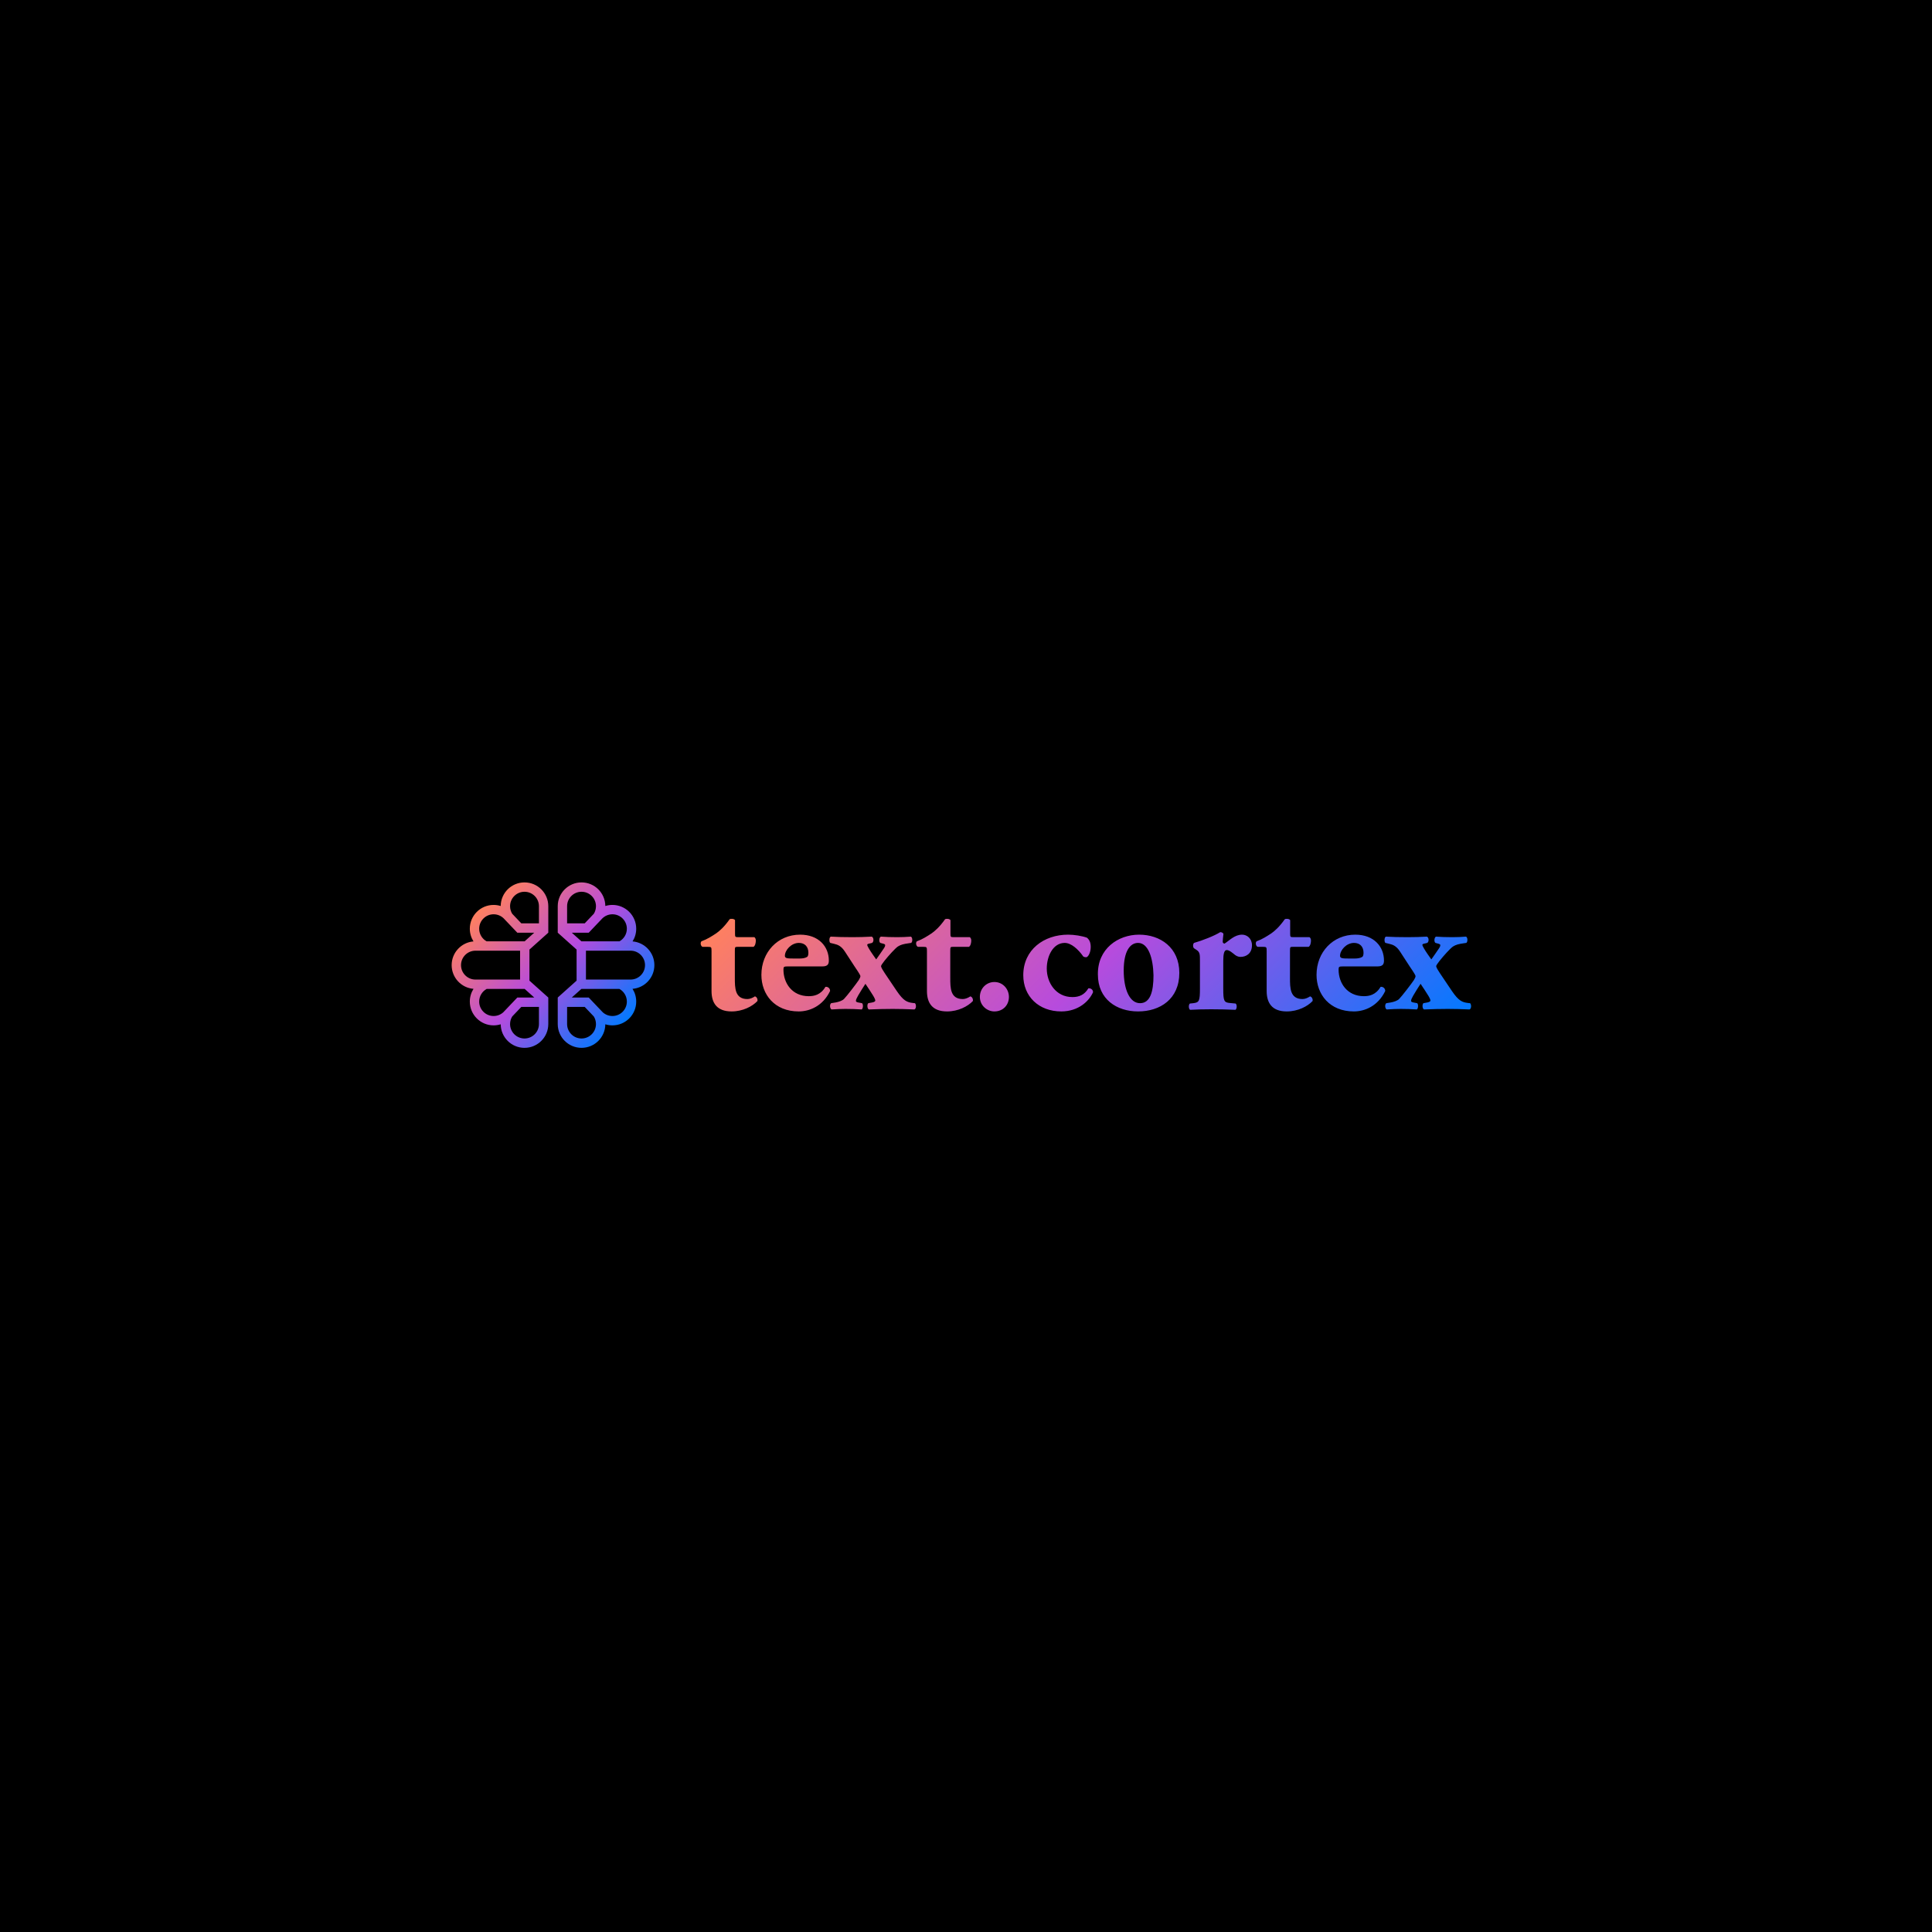
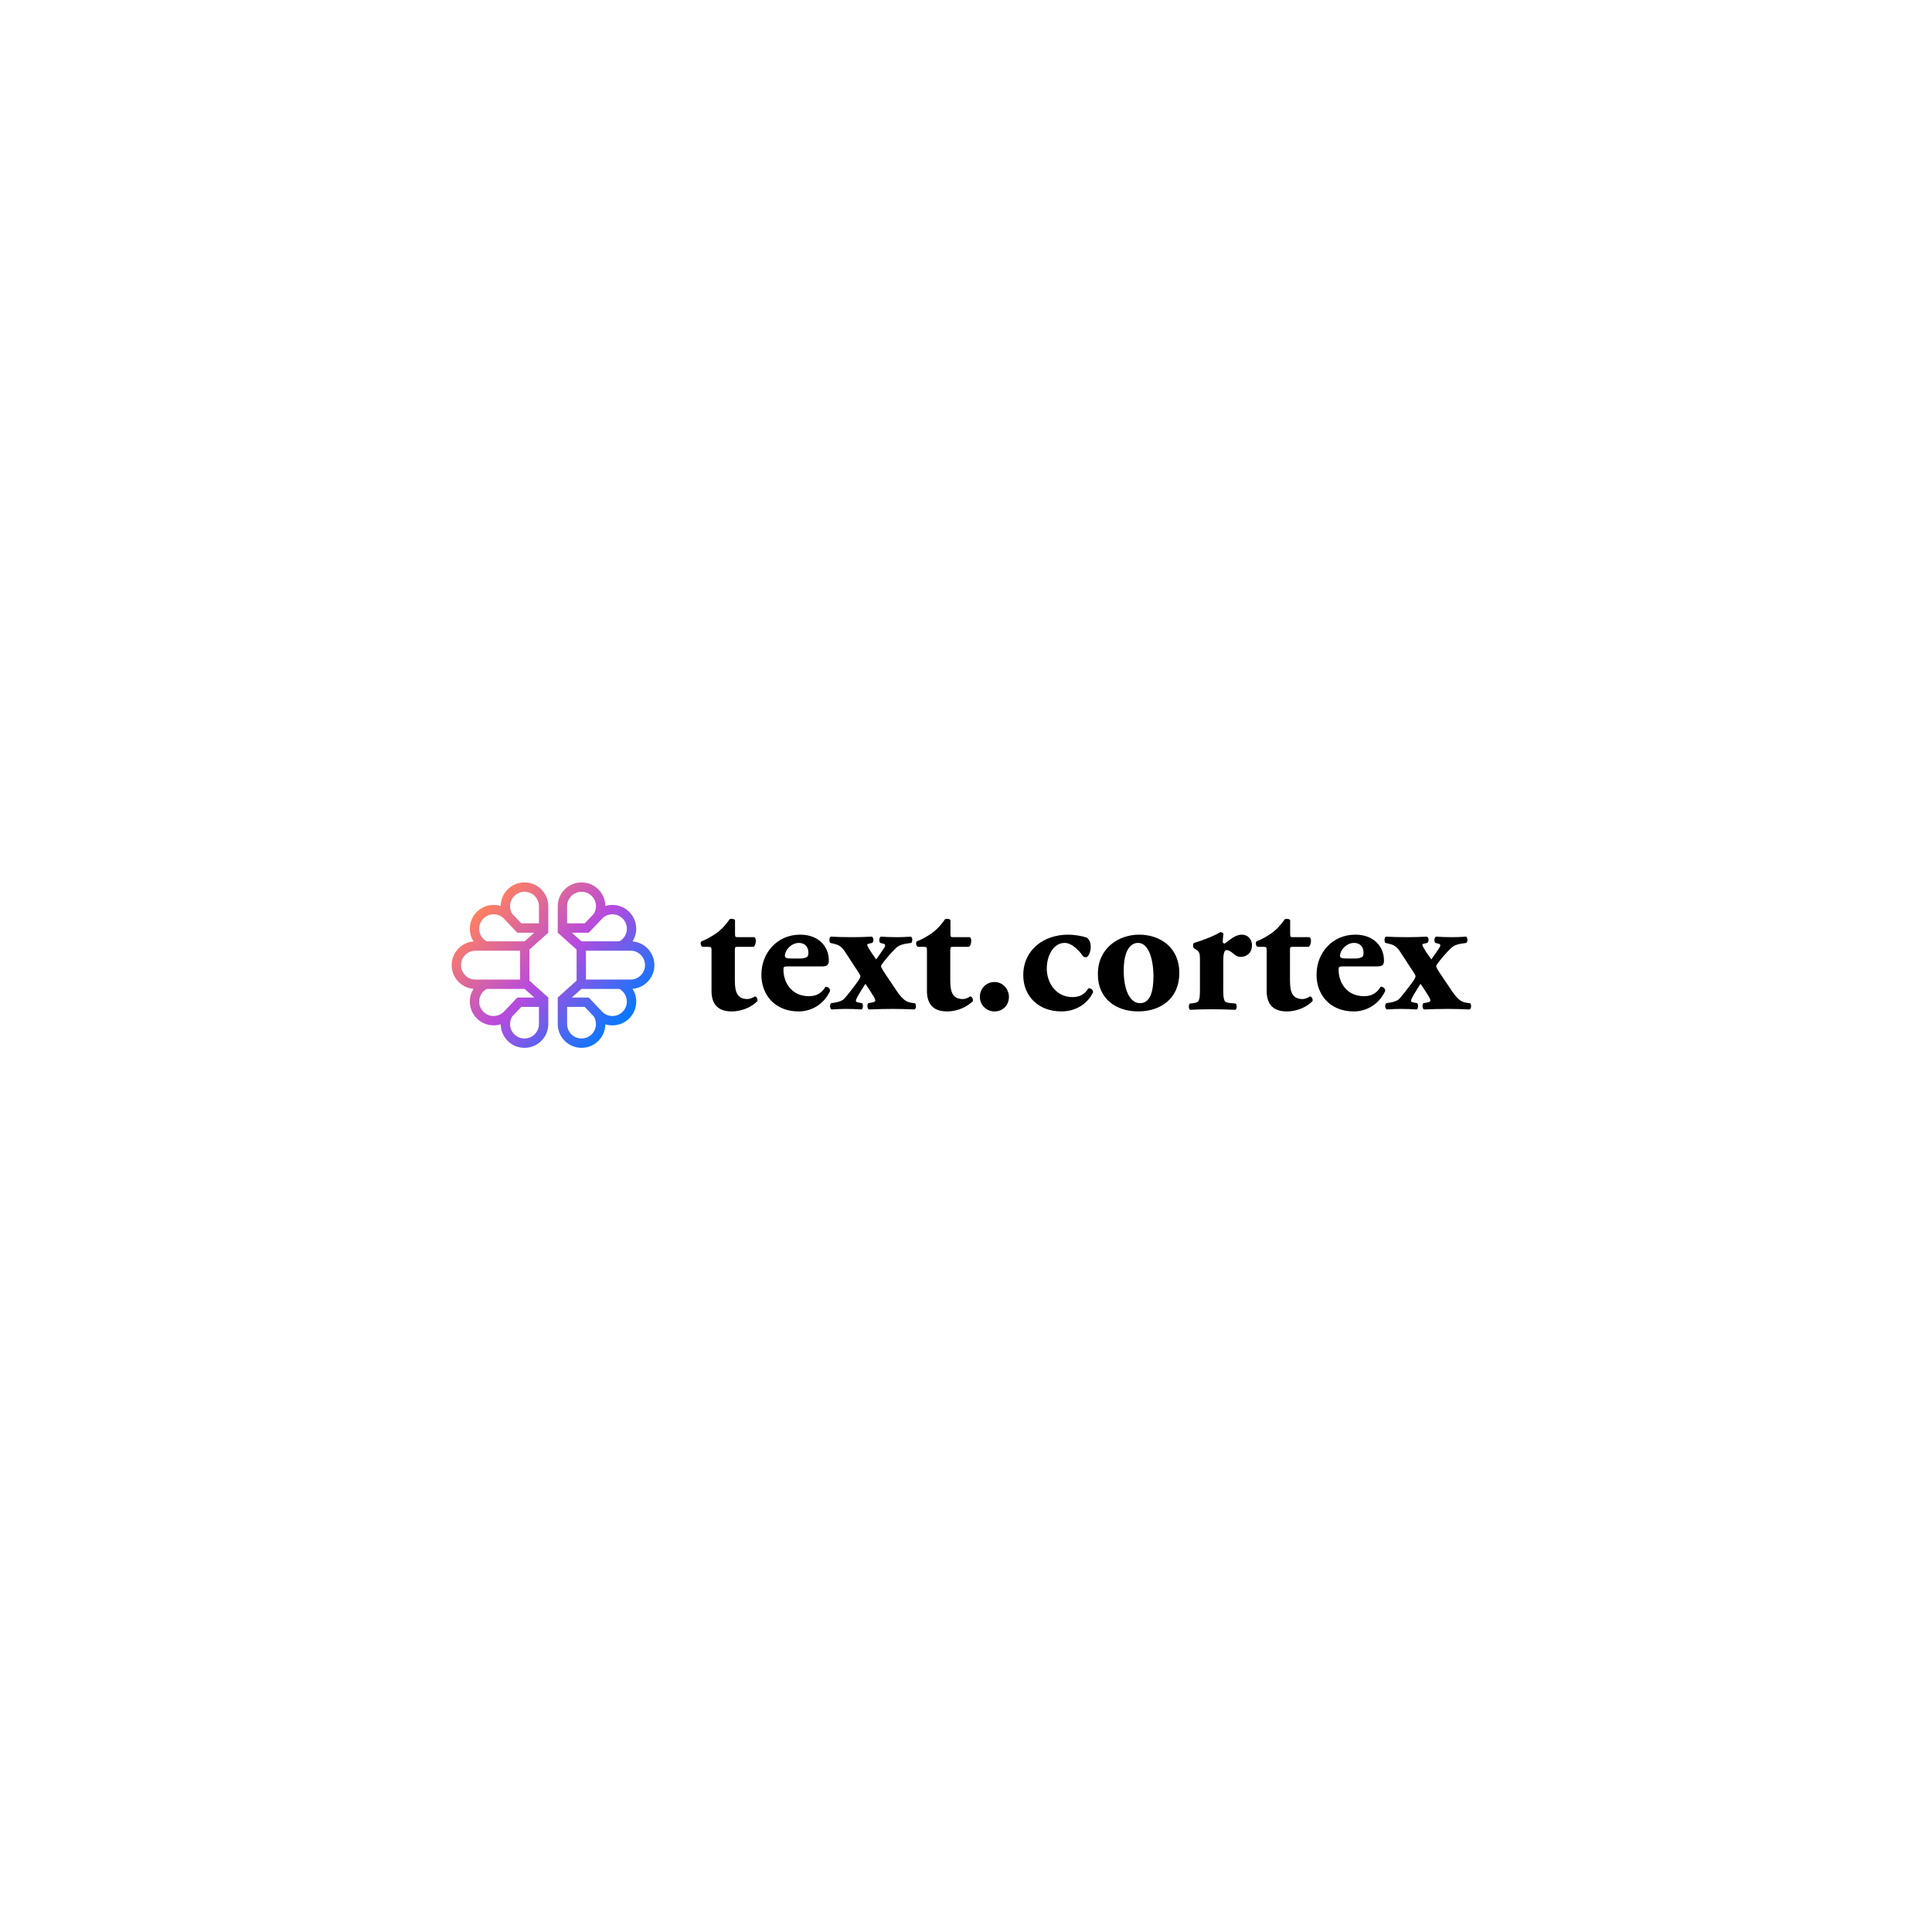
<svg xmlns="http://www.w3.org/2000/svg" version="1.1" id="Layer_1" x="0px" y="0px" width="2000px" height="2000px" viewBox="0 0 2000 2000" enable-background="new 0 0 2000 2000" xml:space="preserve">
-   <rect width="2000" height="2000" />
-   <linearGradient id="SVGID_1_" gradientUnits="userSpaceOnUse" x1="111.462" y1="1943.4" x2="245.501" y2="1809.362" gradientTransform="matrix(1 0 0 -1 394 2875.5)">
+   <rect fill="#FFFFFF" width="2000" height="2000" />
+   <linearGradient id="SVGID_1_" gradientUnits="userSpaceOnUse" x1="-292.536" y1="-1187.402" x2="-158.498" y2="-1053.364" gradientTransform="matrix(1 0 0 1 798 2119.5)">
    <stop offset="0" style="stop-color:#FF805F" />
    <stop offset="0.5" style="stop-color:#B74BDD" />
    <stop offset="1" style="stop-color:#0379FF" />
  </linearGradient>
-   <path fill="url(#SVGID_1_)" d="M622.341,1046.198c0.008,0.013,0.016,0.021,0.023,0.035l0.036,0.037  C622.379,1046.248,622.36,1046.223,622.341,1046.198z M596.89,1015.16l-0.002,0.002l-19.516,17.479l0.008,0.013h-0.008v27.441  c0,13.604,11.027,24.63,24.631,24.63c13.521,0,24.498-10.892,24.628-24.381c2.321,0.723,4.791,1.113,7.347,1.113  c13.603,0,24.633-11.025,24.633-24.631c0-4.85-1.403-9.371-3.822-13.18c12.665-1.021,22.624-11.622,22.624-24.554  c0-12.917-9.945-23.513-22.595-24.548c2.401-3.802,3.793-8.307,3.793-13.139c0-13.601-11.03-24.631-24.633-24.631  c-2.557,0-5.024,0.391-7.347,1.115c-0.107-13.509-11.094-24.428-24.628-24.428c-13.604,0-24.631,11.028-24.631,24.633v27.417  l0.025,0.023l19.491,17.457l0.002,0.002V1015.16L596.89,1015.16z M616.943,938.096c0,2.871-0.81,5.553-2.216,7.829l-4.264,4.484  l-5.17,5.438h-18.233v-17.751c0-8.252,6.689-14.941,14.942-14.941C610.253,923.153,616.943,929.844,616.943,938.096z   M606.58,1014.034v-29.881h46.202c8.251,0,14.941,6.692,14.941,14.941c0,8.252-6.69,14.94-14.941,14.94H606.58L606.58,1014.034z   M587.061,1042.343h18.232l5.174,5.439l4.259,4.479c1.407,2.273,2.217,4.96,2.217,7.834c0,8.252-6.69,14.941-14.941,14.941  c-8.253,0-14.942-6.689-14.942-14.941L587.061,1042.343L587.061,1042.343z M601.85,1023.727h39.317  c4.621,2.539,7.753,7.454,7.753,13.1c0,8.252-6.691,14.941-14.942,14.941c-3.848,0-7.356-1.453-10.004-3.846l-0.006-0.006  c-0.562-0.506-1.086-1.056-1.565-1.646l-0.002-0.002l-0.036-0.037l-5.493-5.774l-7.172-7.543l-0.037-0.037l-0.212-0.225h-17.569  L601.85,1023.727z M591.92,965.537h17.529l0.208-0.217l0.041-0.046l7.171-7.54l5.5-5.782l0.389-0.409l0.003-0.003  c0.25-0.285,0.513-0.56,0.783-0.823v-0.001c2.693-2.629,6.375-4.25,10.435-4.25c8.25,0,14.941,6.69,14.941,14.942  c0,5.614-3.097,10.503-7.672,13.055h-39.36L591.92,965.537z M577.372,965.513v0.023h0.025L577.372,965.513z M577.372,965.513v0.023  h0.025L577.372,965.513z M622.76,951.54l0.783-0.824C623.273,950.979,623.01,951.255,622.76,951.54z M622.402,1046.271  c0.479,0.59,1.003,1.14,1.565,1.646L622.402,1046.271z M596.888,982.993h0.002v1.161h-0.002V982.993z M596.888,1014.034v1.128  l0.002-0.002v-1.126H596.888L596.888,1014.034z M522.567,1046.271l0.036-0.037c0.007-0.014,0.014-0.022,0.022-0.035  C522.605,1046.223,522.586,1046.248,522.567,1046.271z M548.077,982.995l0.001-0.002l19.492-17.456l0.025-0.024v-27.418  c0-13.603-11.026-24.631-24.631-24.631c-13.536,0-24.521,10.918-24.629,24.428c-2.322-0.724-4.789-1.115-7.347-1.115  c-13.603,0-24.631,11.029-24.631,24.631c0,4.831,1.39,9.337,3.792,13.139c-12.65,1.035-22.596,11.631-22.596,24.548  c0,12.932,9.96,23.532,22.625,24.553c-2.419,3.812-3.821,8.331-3.821,13.181c0,13.605,11.029,24.631,24.631,24.631  c2.558,0,5.026-0.391,7.347-1.113c0.132,13.489,11.11,24.383,24.629,24.383c13.604,0,24.631-11.026,24.631-24.632v-27.441h-0.01  l0.01-0.013l-19.517-17.479l-0.001-0.002V982.995L548.077,982.995z M542.964,923.153c8.252,0,14.941,6.689,14.941,14.941v17.752  h-18.233l-5.171-5.438l-4.263-4.483c-1.405-2.277-2.215-4.959-2.215-7.831C528.022,929.844,534.712,923.153,542.964,923.153z   M492.185,1014.034c-8.251,0-14.942-6.687-14.942-14.94c0-8.249,6.691-14.94,14.942-14.94h46.202v29.881L492.185,1014.034  L492.185,1014.034z M557.905,1060.096c0,8.252-6.689,14.941-14.942,14.941c-8.25,0-14.941-6.689-14.941-14.941  c0-2.874,0.81-5.558,2.217-7.834l4.259-4.479l5.174-5.44h18.233V1060.096L557.905,1060.096z M553.086,1032.654h-17.569l-0.212,0.223  l-0.037,0.037l-7.172,7.543l-5.493,5.776l-0.036,0.035l-0.003,0.002c-0.478,0.592-1.002,1.14-1.564,1.646l-0.007,0.006  c-2.649,2.393-6.157,3.846-10.005,3.846c-8.251,0-14.942-6.689-14.942-14.94c0-5.646,3.132-10.562,7.753-13.1h39.317  L553.086,1032.654z M543.079,974.462h-39.36c-4.577-2.551-7.673-7.44-7.673-13.055c0-8.25,6.691-14.94,14.941-14.94  c4.06,0,7.743,1.621,10.435,4.25l0,0c0.271,0.263,0.533,0.54,0.784,0.824l0.002,0.002l0.389,0.409l5.499,5.783l7.171,7.54  l0.041,0.044l0.207,0.217h17.529L543.079,974.462z M567.595,965.513v0.023h-0.024L567.595,965.513z M567.595,965.513v0.023h-0.024  L567.595,965.513z M522.207,951.54l-0.784-0.824C521.693,950.979,521.955,951.255,522.207,951.54z M522.563,1046.271  c-0.477,0.59-1.002,1.14-1.564,1.646L522.563,1046.271z M548.077,982.993h0.001v1.161h-0.001V982.993z M548.078,1014.034v1.128  l-0.001-0.002v-1.126H548.078L548.078,1014.034z" />
-   <linearGradient id="SVGID_2_" gradientUnits="userSpaceOnUse" x1="518.364" y1="2087.274" x2="951.308" y2="1654.331" gradientTransform="matrix(1 0 0 -1 394 2875.5)">
-     <stop offset="0" style="stop-color:#FF805F" />
-     <stop offset="0.5" style="stop-color:#B74BDD" />
-     <stop offset="1" style="stop-color:#0379FF" />
-   </linearGradient>
-   <path fill="url(#SVGID_2_)" d="M763.309,980.182c-2.413,0-2.598,0.186-2.598,4.271v27.853c0,10.397,0,21.91,12.997,21.91  c2.6,0,5.57-1.299,7.8-2.786c1.857,0.558,2.97,2.599,2.599,4.827c-5.199,5.569-15.227,10.77-26.739,10.77  c-15.413,0-20.797-8.914-20.797-21.168v-41.407c0-3.9-0.186-4.271-3.528-4.271h-5.756c-2.044-0.744-2.6-4.457-1.116-5.758  c5.757-2.042,10.957-5.384,15.414-8.355c3.342-2.415,7.984-6.314,13.741-14.483c1.298-0.743,4.641-0.558,5.57,0.929v13.927  c0,3.528,0.186,3.712,3.528,3.712h16.525c0.929,0.744,1.485,1.858,1.485,3.53c0,2.042-0.558,5.384-2.414,6.498L763.309,980.182  L763.309,980.182z M815.672,1000.422c-4.271,0-4.642,0.37-4.642,3.343c0,13.925,8.913,27.48,26.182,27.48  c5.199,0,12.255-1.112,17.269-9.655c2.043-0.371,4.827,1.114,4.827,4.271c-7.613,15.783-21.354,21.166-32.495,21.166  c-25.068,0-38.623-17.64-38.623-37.878c0-23.397,16.898-41.594,40.108-41.594c19.312,0,29.709,12.442,29.709,26.738  c0,3.529-0.93,6.128-6.685,6.128H815.672L815.672,1000.422z M827.928,992.251c2.599,0,5.569-0.371,7.612-1.671  c0.928-0.558,1.3-2.414,1.3-4.271c0-6.127-3.527-10.212-9.841-10.212c-7.798,0-14.482,7.427-14.482,13.368  c0,2.601,2.599,2.786,8.541,2.786H827.928z M940.638,976.468c-5.385,0.743-8.17,1.485-11.142,3.341  c-2.6,1.672-9.656,9.47-13.928,14.855c-2.227,2.971-3.528,4.641-3.528,5.572c0,1.112,2.229,4.825,3.9,7.239l12.626,18.755  c6.685,9.655,10.213,11.326,16.526,12.069l2.044,0.186c1.485,1.301,1.485,5.756-0.558,6.5c-8.171-0.372-15.413-0.559-22.468-0.559  c-7.427,0-16.155,0.187-24.697,0.559c-1.67-0.744-2.042-5.199-0.557-6.5l4.086-0.742c2.599-0.559,3.157-1.301,3.157-2.043  c0-0.744-0.744-2.6-2.229-5.014c-2.599-4.086-5.013-7.984-7.984-12.254c-2.6,3.898-5.2,8.168-7.614,12.254  c-1.484,2.599-2.227,4.27-2.227,5.384c0,0.93,0.742,1.486,3.342,1.857l2.971,0.558c1.485,1.114,1.114,5.756-0.371,6.5  c-5.386-0.372-10.956-0.559-16.712-0.559c-4.271,0-8.728,0.187-14.483,0.559c-1.672-0.931-2.228-5.015-0.372-6.5l4.643-0.742  c3.157-0.559,7.056-1.856,8.727-3.715c2.786-2.784,12.627-15.596,15.227-19.495c1.113-1.858,1.672-3.157,1.672-4.086  c0-0.741-1.486-3.341-5.941-9.839l-10.028-15.413c-3.713-5.756-7.241-7.241-11.326-8.171l-3.899-0.927  c-1.301-0.93-1.301-5.943,0.557-6.5c7.242,0.372,12.255,0.558,22.468,0.558c6.685,0,13.184-0.186,19.868-0.558  c2.228,0.744,2.415,5.385,0.372,6.5l-2.227,0.557c-1.486,0.185-2.787,0.742-2.787,1.3c0,0.742,0.372,1.671,1.672,3.898  c2.413,4.085,5.014,7.613,7.613,11.326c1.857-2.598,5.014-7.055,7.985-11.512c1.113-1.672,1.299-2.414,1.299-3.341  c0-0.742-1.114-1.301-2.97-1.671l-2.044-0.557c-1.671-1.115-1.299-5.756,0.558-6.5c5.385,0.372,10.212,0.558,16.898,0.558  c4.642,0,9.469-0.186,14.112-0.558c1.857,0.557,2.042,5.385,0.371,6.5L940.638,976.468z M986.313,980.182  c-2.413,0-2.6,0.186-2.6,4.271v27.853c0,10.397,0,21.91,12.998,21.91c2.601,0,5.57-1.299,7.8-2.786  c1.856,0.558,2.97,2.599,2.599,4.827c-5.199,5.569-15.225,10.77-26.738,10.77c-15.412,0-20.797-8.914-20.797-21.168v-41.407  c0-3.9-0.185-4.271-3.528-4.271h-5.755c-2.043-0.744-2.6-4.457-1.115-5.758c5.755-2.042,10.955-5.384,15.412-8.355  c3.342-2.415,7.985-6.314,13.741-14.483c1.3-0.743,4.642-0.558,5.57,0.929v13.927c0,3.528,0.187,3.712,3.528,3.712h16.526  c0.93,0.744,1.487,1.858,1.487,3.53c0,2.042-0.559,5.384-2.417,6.498L986.313,980.182L986.313,980.182z M1014.352,1031.988  c0-8.726,6.685-15.413,15.041-15.413c8.912,0,15.039,7.429,15.039,15.413c0,8.542-6.127,15.039-15.039,15.039  C1021.965,1047.027,1014.352,1041.087,1014.352,1031.988z M1125.205,970.712c2.413,2.042,3.897,4.642,3.897,9.655  c0,5.57-2.6,10.584-4.827,10.584c-0.928,0-2.6-0.372-2.97-0.929c-5.2-7.427-12.442-13.926-19.125-13.926  c-12.071,0-18.571,13.74-18.571,26.552c0,14.671,9.472,29.524,26.555,29.524c6.871,0,12.441-2.228,16.526-9.099  c2.228-0.185,4.827,1.114,4.827,4.085c-4.085,9.284-15.226,19.868-32.865,19.868c-23.398,0-39.365-15.597-39.365-37.508  c0-26.367,21.354-41.965,46.421-41.965C1112.021,967.555,1120.191,968.854,1125.205,970.712z M1136.527,1008.777  c-0.373-26.553,20.797-41.222,42.707-41.222c21.912,0,41.596,13.369,41.596,39.552c0,27.11-19.869,39.922-42.709,39.922  C1156.025,1047.027,1136.527,1034.402,1136.527,1008.777z M1163.267,1004.691c0,19.497,6.126,33.796,16.896,33.796  c10.584,0,13.927-12.069,13.927-28.78c-0.37-18.012-5.386-33.609-15.969-33.609C1169.95,976.097,1163.267,984.454,1163.267,1004.691  z M1242.181,995.222c0-7.428,0-9.47-3.527-11.882l-2.6-1.673c-1.301-1.115-1.301-4.456,0-5.57  c8.539-2.414,21.352-7.428,27.106-11.141c1.486,0,2.602,0.557,3.344,1.671c-0.371,3.714-0.742,6.313-0.742,7.983  c0,1.301,0.371,1.857,1.856,2.228c5.014-3.155,10.398-9.284,18.198-9.284c5.012,0,10.212,3.899,10.212,10.955  c0,8.543-5.94,12.07-11.885,12.07c-2.597,0-4.827-1.115-7.241-3.343c-4.271-3.528-5.942-3.713-7.057-3.713  c-2.6,0-3.528,4.085-3.528,11.142v28.597c0,12.995,0.744,14.481,6.87,15.038l5.943,0.559c1.484,1.114,1.484,5.385-0.186,6.499  c-8.916-0.37-16.341-0.559-25.068-0.559c-7.612,0-15.784,0.188-21.91,0.559c-1.674-1.114-1.674-5.385-0.188-6.499l3.527-0.372  c6.127-0.742,6.872-2.228,6.872-15.225v-28.041H1242.181z M1337.988,980.182c-2.412,0-2.599,0.186-2.599,4.271v27.853  c0,10.397,0,21.91,12.998,21.91c2.6,0,5.569-1.299,7.8-2.786c1.855,0.558,2.971,2.599,2.598,4.827  c-5.198,5.569-15.226,10.77-26.739,10.77c-15.409,0-20.795-8.914-20.795-21.168v-41.407c0-3.9-0.186-4.271-3.526-4.271h-5.758  c-2.043-0.744-2.601-4.457-1.113-5.758c5.756-2.042,10.955-5.384,15.41-8.355c3.343-2.415,7.984-6.314,13.741-14.483  c1.302-0.743,4.643-0.558,5.571,0.929v13.927c0,3.528,0.186,3.712,3.527,3.712h16.526c0.929,0.744,1.484,1.858,1.484,3.53  c0,2.042-0.558,5.384-2.412,6.498L1337.988,980.182L1337.988,980.182z M1390.353,1000.422c-4.271,0-4.643,0.37-4.643,3.343  c0,13.925,8.914,27.48,26.181,27.48c5.201,0,12.256-1.112,17.271-9.655c2.043-0.371,4.828,1.114,4.828,4.271  c-7.612,15.783-21.354,21.166-32.496,21.166c-25.067,0-38.622-17.64-38.622-37.878c0-23.397,16.897-41.594,40.108-41.594  c19.312,0,29.708,12.442,29.708,26.738c0,3.529-0.928,6.128-6.686,6.128H1390.353L1390.353,1000.422z M1402.608,992.251  c2.597,0,5.57-0.371,7.613-1.671c0.928-0.558,1.3-2.414,1.3-4.271c0-6.127-3.529-10.212-9.843-10.212  c-7.798,0-14.482,7.427-14.482,13.368c0,2.601,2.601,2.786,8.543,2.786H1402.608z M1515.317,976.468  c-5.386,0.743-8.171,1.485-11.141,3.341c-2.601,1.672-9.657,9.47-13.928,14.855c-2.229,2.971-3.529,4.641-3.529,5.572  c0,1.112,2.229,4.825,3.901,7.239l12.627,18.755c6.684,9.655,10.211,11.326,16.527,12.069l2.043,0.186  c1.484,1.301,1.484,5.756-0.56,6.5c-8.171-0.372-15.413-0.559-22.467-0.559c-7.429,0-16.156,0.187-24.696,0.559  c-1.673-0.744-2.043-5.199-0.558-6.5l4.085-0.742c2.6-0.559,3.155-1.301,3.155-2.043c0-0.744-0.742-2.6-2.227-5.014  c-2.6-4.086-5.014-7.984-7.984-12.254c-2.599,3.898-5.2,8.168-7.612,12.254c-1.487,2.599-2.229,4.27-2.229,5.384  c0,0.93,0.742,1.486,3.343,1.857l2.971,0.558c1.484,1.114,1.115,5.756-0.37,6.5c-5.386-0.372-10.955-0.559-16.713-0.559  c-4.271,0-8.727,0.187-14.483,0.559c-1.67-0.931-2.228-5.015-0.372-6.5l4.642-0.742c3.159-0.559,7.059-1.856,8.73-3.715  c2.784-2.784,12.625-15.596,15.225-19.495c1.114-1.858,1.67-3.157,1.67-4.086c0-0.741-1.482-3.341-5.94-9.839l-10.026-15.413  c-3.714-5.756-7.242-7.241-11.327-8.171l-3.899-0.927c-1.302-0.93-1.302-5.943,0.558-6.5c7.241,0.372,12.256,0.558,22.467,0.558  c6.687,0,13.186-0.186,19.87-0.558c2.228,0.744,2.411,5.385,0.369,6.5l-2.226,0.557c-1.488,0.185-2.787,0.742-2.787,1.3  c0,0.742,0.37,1.671,1.672,3.898c2.413,4.085,5.013,7.613,7.612,11.326c1.857-2.598,5.013-7.055,7.986-11.512  c1.112-1.672,1.299-2.414,1.299-3.341c0-0.742-1.114-1.301-2.973-1.671l-2.042-0.557c-1.671-1.115-1.3-5.756,0.558-6.5  c5.386,0.372,10.213,0.558,16.898,0.558c4.642,0,9.471-0.186,14.112-0.558c1.854,0.557,2.042,5.385,0.371,6.5L1515.317,976.468z" />
+   <path fill="url(#SVGID_1_)" d="M622.341,1046.198c0.008,0.013,0.017,0.021,0.023,0.035l0.036,0.036  C622.379,1046.248,622.36,1046.223,622.341,1046.198z M596.89,1015.16l-0.002,0.002l-19.516,17.479l0.008,0.014h-0.008v27.44  c0,13.604,11.027,24.63,24.631,24.63c13.521,0,24.498-10.892,24.628-24.381c2.321,0.724,4.791,1.113,7.348,1.113  c13.603,0,24.633-11.025,24.633-24.631c0-4.85-1.403-9.371-3.822-13.18c12.665-1.021,22.624-11.622,22.624-24.555  c0-12.917-9.945-23.513-22.595-24.548c2.4-3.802,3.793-8.307,3.793-13.139c0-13.602-11.03-24.631-24.633-24.631  c-2.558,0-5.024,0.391-7.348,1.114c-0.106-13.509-11.094-24.428-24.628-24.428c-13.604,0-24.631,11.028-24.631,24.633v27.417  l0.025,0.023l19.49,17.457l0.003,0.002L596.89,1015.16L596.89,1015.16z M616.943,938.096c0,2.871-0.811,5.554-2.217,7.829  l-4.264,4.484l-5.17,5.438h-18.232v-17.751c0-8.252,6.688-14.94,14.941-14.94C610.253,923.153,616.943,929.844,616.943,938.096z   M606.58,1014.034v-29.881h46.202c8.251,0,14.94,6.691,14.94,14.94c0,8.252-6.689,14.94-14.94,14.94H606.58L606.58,1014.034z   M587.061,1042.343h18.232l5.174,5.439l4.259,4.479c1.407,2.273,2.218,4.96,2.218,7.834c0,8.252-6.69,14.941-14.941,14.941  c-8.253,0-14.942-6.689-14.942-14.941L587.061,1042.343L587.061,1042.343z M601.85,1023.727h39.317  c4.621,2.539,7.753,7.454,7.753,13.101c0,8.252-6.691,14.94-14.941,14.94c-3.849,0-7.356-1.452-10.005-3.846l-0.006-0.006  c-0.562-0.506-1.086-1.056-1.564-1.646l-0.003-0.002l-0.035-0.037l-5.493-5.774l-7.172-7.543l-0.037-0.037l-0.212-0.225h-17.569  L601.85,1023.727z M591.92,965.537h17.529l0.208-0.217l0.041-0.046l7.171-7.54l5.5-5.782l0.389-0.409l0.003-0.003  c0.25-0.285,0.513-0.56,0.783-0.823v-0.001c2.693-2.629,6.375-4.25,10.435-4.25c8.25,0,14.941,6.69,14.941,14.942  c0,5.614-3.097,10.503-7.672,13.055h-39.36L591.92,965.537z M577.372,965.513v0.023h0.025L577.372,965.513z M577.372,965.513v0.023  h0.025L577.372,965.513z M622.76,951.54l0.783-0.824C623.273,950.979,623.01,951.255,622.76,951.54z M622.402,1046.271  c0.479,0.59,1.003,1.14,1.564,1.646L622.402,1046.271z M596.888,982.993h0.002v1.161h-0.002V982.993z M596.888,1014.034v1.128  l0.002-0.002v-1.126H596.888L596.888,1014.034z M522.567,1046.271l0.036-0.037c0.007-0.015,0.014-0.022,0.021-0.035  C522.605,1046.223,522.586,1046.248,522.567,1046.271z M548.077,982.995l0.001-0.002l19.492-17.456l0.024-0.024v-27.418  c0-13.603-11.025-24.631-24.631-24.631c-13.536,0-24.521,10.918-24.629,24.428c-2.322-0.724-4.789-1.114-7.347-1.114  c-13.604,0-24.631,11.028-24.631,24.631c0,4.831,1.39,9.337,3.792,13.139c-12.65,1.035-22.597,11.631-22.597,24.548  c0,12.933,9.96,23.532,22.625,24.553c-2.419,3.813-3.82,8.331-3.82,13.182c0,13.604,11.028,24.631,24.631,24.631  c2.558,0,5.025-0.392,7.347-1.113c0.132,13.489,11.11,24.383,24.629,24.383c13.604,0,24.631-11.025,24.631-24.632v-27.44h-0.01  l0.01-0.014l-19.517-17.479l-0.001-0.002V982.995L548.077,982.995z M542.964,923.153c8.252,0,14.941,6.688,14.941,14.94v17.752  h-18.233l-5.171-5.438l-4.263-4.483c-1.405-2.276-2.215-4.959-2.215-7.831C528.021,929.844,534.712,923.153,542.964,923.153z   M492.185,1014.034c-8.251,0-14.941-6.688-14.941-14.94c0-8.249,6.69-14.939,14.941-14.939h46.202v29.881L492.185,1014.034  L492.185,1014.034z M557.905,1060.096c0,8.252-6.689,14.941-14.942,14.941c-8.25,0-14.94-6.689-14.94-14.941  c0-2.874,0.81-5.558,2.217-7.834l4.259-4.479l5.174-5.44h18.233V1060.096L557.905,1060.096z M553.086,1032.654h-17.569l-0.212,0.223  l-0.037,0.037l-7.172,7.543l-5.492,5.776l-0.036,0.034l-0.003,0.002c-0.479,0.593-1.002,1.141-1.564,1.646l-0.007,0.006  c-2.649,2.393-6.157,3.846-10.005,3.846c-8.251,0-14.942-6.688-14.942-14.939c0-5.646,3.132-10.563,7.753-13.1h39.317  L553.086,1032.654z M543.079,974.462h-39.36c-4.577-2.551-7.673-7.44-7.673-13.055c0-8.25,6.691-14.94,14.941-14.94  c4.06,0,7.743,1.621,10.435,4.25l0,0c0.271,0.264,0.533,0.54,0.784,0.824l0.002,0.002l0.389,0.409l5.499,5.783l7.171,7.54  l0.041,0.044l0.207,0.217h17.529L543.079,974.462z M567.595,965.513v0.023h-0.023L567.595,965.513z M567.595,965.513v0.023h-0.023  L567.595,965.513z M522.207,951.54l-0.784-0.824C521.693,950.979,521.955,951.255,522.207,951.54z M522.563,1046.271  c-0.477,0.59-1.002,1.14-1.563,1.646L522.563,1046.271z M548.077,982.993L548.077,982.993l0.001,1.161h-0.001V982.993z   M548.078,1014.034v1.128l-0.001-0.002L548.078,1014.034L548.078,1014.034L548.078,1014.034z" />
+   <path d="M763.309,980.182c-2.412,0-2.598,0.187-2.598,4.271v27.853c0,10.397,0,21.91,12.997,21.91c2.6,0,5.57-1.299,7.8-2.786  c1.857,0.559,2.971,2.6,2.6,4.827c-5.199,5.569-15.228,10.771-26.739,10.771c-15.413,0-20.797-8.914-20.797-21.168v-41.407  c0-3.9-0.187-4.271-3.528-4.271h-5.756c-2.044-0.744-2.6-4.457-1.116-5.759c5.757-2.042,10.957-5.384,15.414-8.354  c3.342-2.415,7.984-6.314,13.741-14.483c1.298-0.743,4.641-0.558,5.57,0.93v13.927c0,3.527,0.186,3.712,3.527,3.712h16.525  c0.929,0.744,1.484,1.857,1.484,3.53c0,2.042-0.558,5.384-2.414,6.498H763.309L763.309,980.182z M815.672,1000.422  c-4.271,0-4.642,0.37-4.642,3.343c0,13.926,8.913,27.48,26.182,27.48c5.199,0,12.255-1.112,17.269-9.655  c2.043-0.371,4.827,1.114,4.827,4.271c-7.612,15.782-21.354,21.166-32.495,21.166c-25.067,0-38.623-17.641-38.623-37.878  c0-23.397,16.898-41.595,40.108-41.595c19.313,0,29.709,12.442,29.709,26.738c0,3.529-0.93,6.128-6.685,6.128L815.672,1000.422  L815.672,1000.422z M827.928,992.251c2.6,0,5.569-0.371,7.612-1.671c0.928-0.559,1.3-2.414,1.3-4.271  c0-6.127-3.527-10.212-9.841-10.212c-7.798,0-14.482,7.428-14.482,13.368c0,2.602,2.6,2.786,8.541,2.786H827.928z M940.638,976.468  c-5.385,0.743-8.17,1.485-11.142,3.341c-2.6,1.673-9.656,9.471-13.928,14.855c-2.228,2.971-3.528,4.641-3.528,5.572  c0,1.111,2.229,4.824,3.899,7.238l12.627,18.756c6.685,9.654,10.213,11.325,16.525,12.068l2.044,0.187  c1.485,1.301,1.485,5.756-0.558,6.5c-8.171-0.372-15.413-0.56-22.468-0.56c-7.428,0-16.155,0.188-24.697,0.56  c-1.67-0.744-2.042-5.199-0.558-6.5l4.086-0.742c2.6-0.56,3.157-1.301,3.157-2.043c0-0.744-0.743-2.601-2.229-5.015  c-2.599-4.086-5.013-7.983-7.984-12.254c-2.6,3.898-5.2,8.168-7.614,12.254c-1.483,2.6-2.227,4.271-2.227,5.385  c0,0.93,0.742,1.485,3.342,1.856l2.971,0.559c1.485,1.114,1.114,5.756-0.37,6.5c-5.387-0.372-10.956-0.56-16.712-0.56  c-4.271,0-8.729,0.188-14.483,0.56c-1.672-0.932-2.228-5.016-0.372-6.5l4.643-0.742c3.157-0.559,7.057-1.856,8.728-3.715  c2.786-2.784,12.627-15.596,15.227-19.495c1.113-1.858,1.673-3.157,1.673-4.086c0-0.741-1.486-3.341-5.941-9.839l-10.028-15.413  c-3.713-5.756-7.241-7.241-11.325-8.171l-3.899-0.927c-1.301-0.931-1.301-5.943,0.557-6.5c7.242,0.371,12.255,0.558,22.468,0.558  c6.686,0,13.185-0.187,19.868-0.558c2.229,0.743,2.415,5.385,0.372,6.5l-2.227,0.557c-1.486,0.185-2.787,0.742-2.787,1.3  c0,0.742,0.372,1.671,1.672,3.898c2.413,4.085,5.014,7.612,7.613,11.325c1.856-2.598,5.014-7.055,7.984-11.512  c1.113-1.672,1.299-2.414,1.299-3.341c0-0.742-1.113-1.301-2.97-1.671l-2.044-0.558c-1.671-1.114-1.299-5.756,0.559-6.5  c5.385,0.372,10.212,0.559,16.897,0.559c4.643,0,9.47-0.187,14.112-0.559c1.857,0.558,2.042,5.386,0.371,6.5L940.638,976.468z   M986.313,980.182c-2.412,0-2.6,0.187-2.6,4.271v27.853c0,10.397,0,21.91,12.998,21.91c2.602,0,5.57-1.299,7.8-2.786  c1.856,0.559,2.97,2.6,2.6,4.827c-5.199,5.569-15.226,10.771-26.738,10.771c-15.412,0-20.797-8.914-20.797-21.168v-41.407  c0-3.9-0.186-4.271-3.528-4.271h-5.755c-2.043-0.744-2.6-4.457-1.115-5.759c5.755-2.042,10.955-5.384,15.412-8.354  c3.342-2.415,7.985-6.314,13.741-14.483c1.3-0.743,4.642-0.558,5.57,0.93v13.927c0,3.527,0.187,3.712,3.527,3.712h16.526  c0.93,0.744,1.487,1.857,1.487,3.53c0,2.042-0.56,5.384-2.417,6.498H986.313L986.313,980.182z M1014.352,1031.988  c0-8.727,6.686-15.413,15.041-15.413c8.912,0,15.039,7.429,15.039,15.413c0,8.542-6.127,15.039-15.039,15.039  C1021.965,1047.027,1014.352,1041.087,1014.352,1031.988z M1125.205,970.712c2.413,2.042,3.896,4.642,3.896,9.655  c0,5.57-2.6,10.584-4.826,10.584c-0.929,0-2.601-0.372-2.971-0.93c-5.199-7.427-12.441-13.926-19.125-13.926  c-12.07,0-18.57,13.74-18.57,26.553c0,14.671,9.472,29.523,26.555,29.523c6.871,0,12.441-2.228,16.525-9.099  c2.229-0.186,4.827,1.114,4.827,4.085c-4.085,9.284-15.226,19.868-32.864,19.868c-23.398,0-39.365-15.598-39.365-37.509  c0-26.366,21.354-41.965,46.421-41.965C1112.021,967.555,1120.191,968.854,1125.205,970.712z M1136.527,1008.777  c-0.373-26.554,20.797-41.223,42.707-41.223c21.912,0,41.596,13.369,41.596,39.553c0,27.109-19.869,39.922-42.709,39.922  C1156.025,1047.027,1136.527,1034.402,1136.527,1008.777z M1163.267,1004.691c0,19.496,6.126,33.796,16.896,33.796  c10.584,0,13.927-12.069,13.927-28.78c-0.37-18.012-5.386-33.609-15.969-33.609C1169.95,976.097,1163.267,984.454,1163.267,1004.691  z M1242.181,995.222c0-7.428,0-9.47-3.526-11.882l-2.601-1.673c-1.301-1.115-1.301-4.456,0-5.57  c8.539-2.414,21.353-7.428,27.106-11.141c1.486,0,2.602,0.557,3.344,1.671c-0.371,3.714-0.742,6.313-0.742,7.983  c0,1.301,0.371,1.856,1.856,2.228c5.014-3.155,10.397-9.284,18.198-9.284c5.012,0,10.212,3.899,10.212,10.955  c0,8.543-5.94,12.07-11.886,12.07c-2.597,0-4.826-1.115-7.24-3.343c-4.271-3.528-5.942-3.713-7.058-3.713  c-2.6,0-3.527,4.085-3.527,11.142v28.597c0,12.995,0.744,14.481,6.87,15.038l5.942,0.56c1.484,1.113,1.484,5.385-0.186,6.499  c-8.916-0.37-16.341-0.56-25.068-0.56c-7.612,0-15.784,0.188-21.91,0.56c-1.674-1.114-1.674-5.386-0.188-6.499l3.526-0.372  c6.127-0.742,6.872-2.229,6.872-15.226v-28.041L1242.181,995.222L1242.181,995.222z M1337.988,980.182c-2.412,0-2.6,0.187-2.6,4.271  v27.853c0,10.397,0,21.91,12.998,21.91c2.601,0,5.569-1.299,7.801-2.786c1.854,0.559,2.971,2.6,2.598,4.827  c-5.198,5.569-15.226,10.771-26.739,10.771c-15.409,0-20.795-8.914-20.795-21.168v-41.407c0-3.9-0.186-4.271-3.526-4.271h-5.758  c-2.043-0.744-2.601-4.457-1.113-5.759c5.757-2.042,10.955-5.384,15.41-8.354c3.344-2.415,7.984-6.314,13.741-14.483  c1.302-0.743,4.644-0.558,5.571,0.93v13.927c0,3.527,0.186,3.712,3.527,3.712h16.525c0.929,0.744,1.484,1.857,1.484,3.53  c0,2.042-0.559,5.384-2.412,6.498H1337.988L1337.988,980.182z M1390.354,1000.422c-4.271,0-4.644,0.37-4.644,3.343  c0,13.926,8.914,27.48,26.181,27.48c5.201,0,12.257-1.112,17.271-9.655c2.043-0.371,4.828,1.114,4.828,4.271  c-7.612,15.782-21.354,21.166-32.496,21.166c-25.067,0-38.622-17.641-38.622-37.878c0-23.397,16.897-41.595,40.108-41.595  c19.312,0,29.708,12.442,29.708,26.738c0,3.529-0.929,6.128-6.687,6.128L1390.354,1000.422L1390.354,1000.422z M1402.608,992.251  c2.597,0,5.569-0.371,7.612-1.671c0.929-0.559,1.301-2.414,1.301-4.271c0-6.127-3.529-10.212-9.844-10.212  c-7.798,0-14.481,7.428-14.481,13.368c0,2.602,2.601,2.786,8.543,2.786H1402.608z M1515.317,976.468  c-5.387,0.743-8.171,1.485-11.142,3.341c-2.601,1.673-9.656,9.471-13.928,14.855c-2.229,2.971-3.529,4.641-3.529,5.572  c0,1.111,2.229,4.824,3.901,7.238l12.627,18.756c6.684,9.654,10.211,11.325,16.526,12.068l2.043,0.187  c1.484,1.301,1.484,5.756-0.56,6.5c-8.171-0.372-15.413-0.56-22.467-0.56c-7.429,0-16.156,0.188-24.696,0.56  c-1.673-0.744-2.043-5.199-0.558-6.5l4.085-0.742c2.6-0.56,3.154-1.301,3.154-2.043c0-0.744-0.741-2.601-2.227-5.015  c-2.6-4.086-5.014-7.983-7.984-12.254c-2.599,3.898-5.199,8.168-7.611,12.254c-1.487,2.6-2.229,4.271-2.229,5.385  c0,0.93,0.742,1.485,3.343,1.856l2.971,0.559c1.484,1.114,1.115,5.756-0.369,6.5c-5.387-0.372-10.955-0.56-16.713-0.56  c-4.271,0-8.728,0.188-14.483,0.56c-1.67-0.932-2.229-5.016-0.372-6.5l4.642-0.742c3.159-0.559,7.06-1.856,8.73-3.715  c2.784-2.784,12.625-15.596,15.225-19.495c1.114-1.858,1.67-3.157,1.67-4.086c0-0.741-1.481-3.341-5.939-9.839l-10.026-15.413  c-3.714-5.756-7.242-7.241-11.327-8.171l-3.898-0.927c-1.302-0.931-1.302-5.943,0.558-6.5c7.241,0.371,12.256,0.558,22.467,0.558  c6.688,0,13.187-0.187,19.87-0.558c2.229,0.743,2.411,5.385,0.369,6.5l-2.226,0.557c-1.488,0.185-2.787,0.742-2.787,1.3  c0,0.742,0.37,1.671,1.672,3.898c2.413,4.085,5.013,7.612,7.612,11.325c1.856-2.598,5.013-7.055,7.985-11.512  c1.112-1.672,1.299-2.414,1.299-3.341c0-0.742-1.113-1.301-2.973-1.671l-2.042-0.558c-1.671-1.114-1.3-5.756,0.558-6.5  c5.387,0.372,10.214,0.559,16.898,0.559c4.642,0,9.471-0.187,14.112-0.559c1.854,0.558,2.042,5.386,0.371,6.5L1515.317,976.468z" />
</svg>
